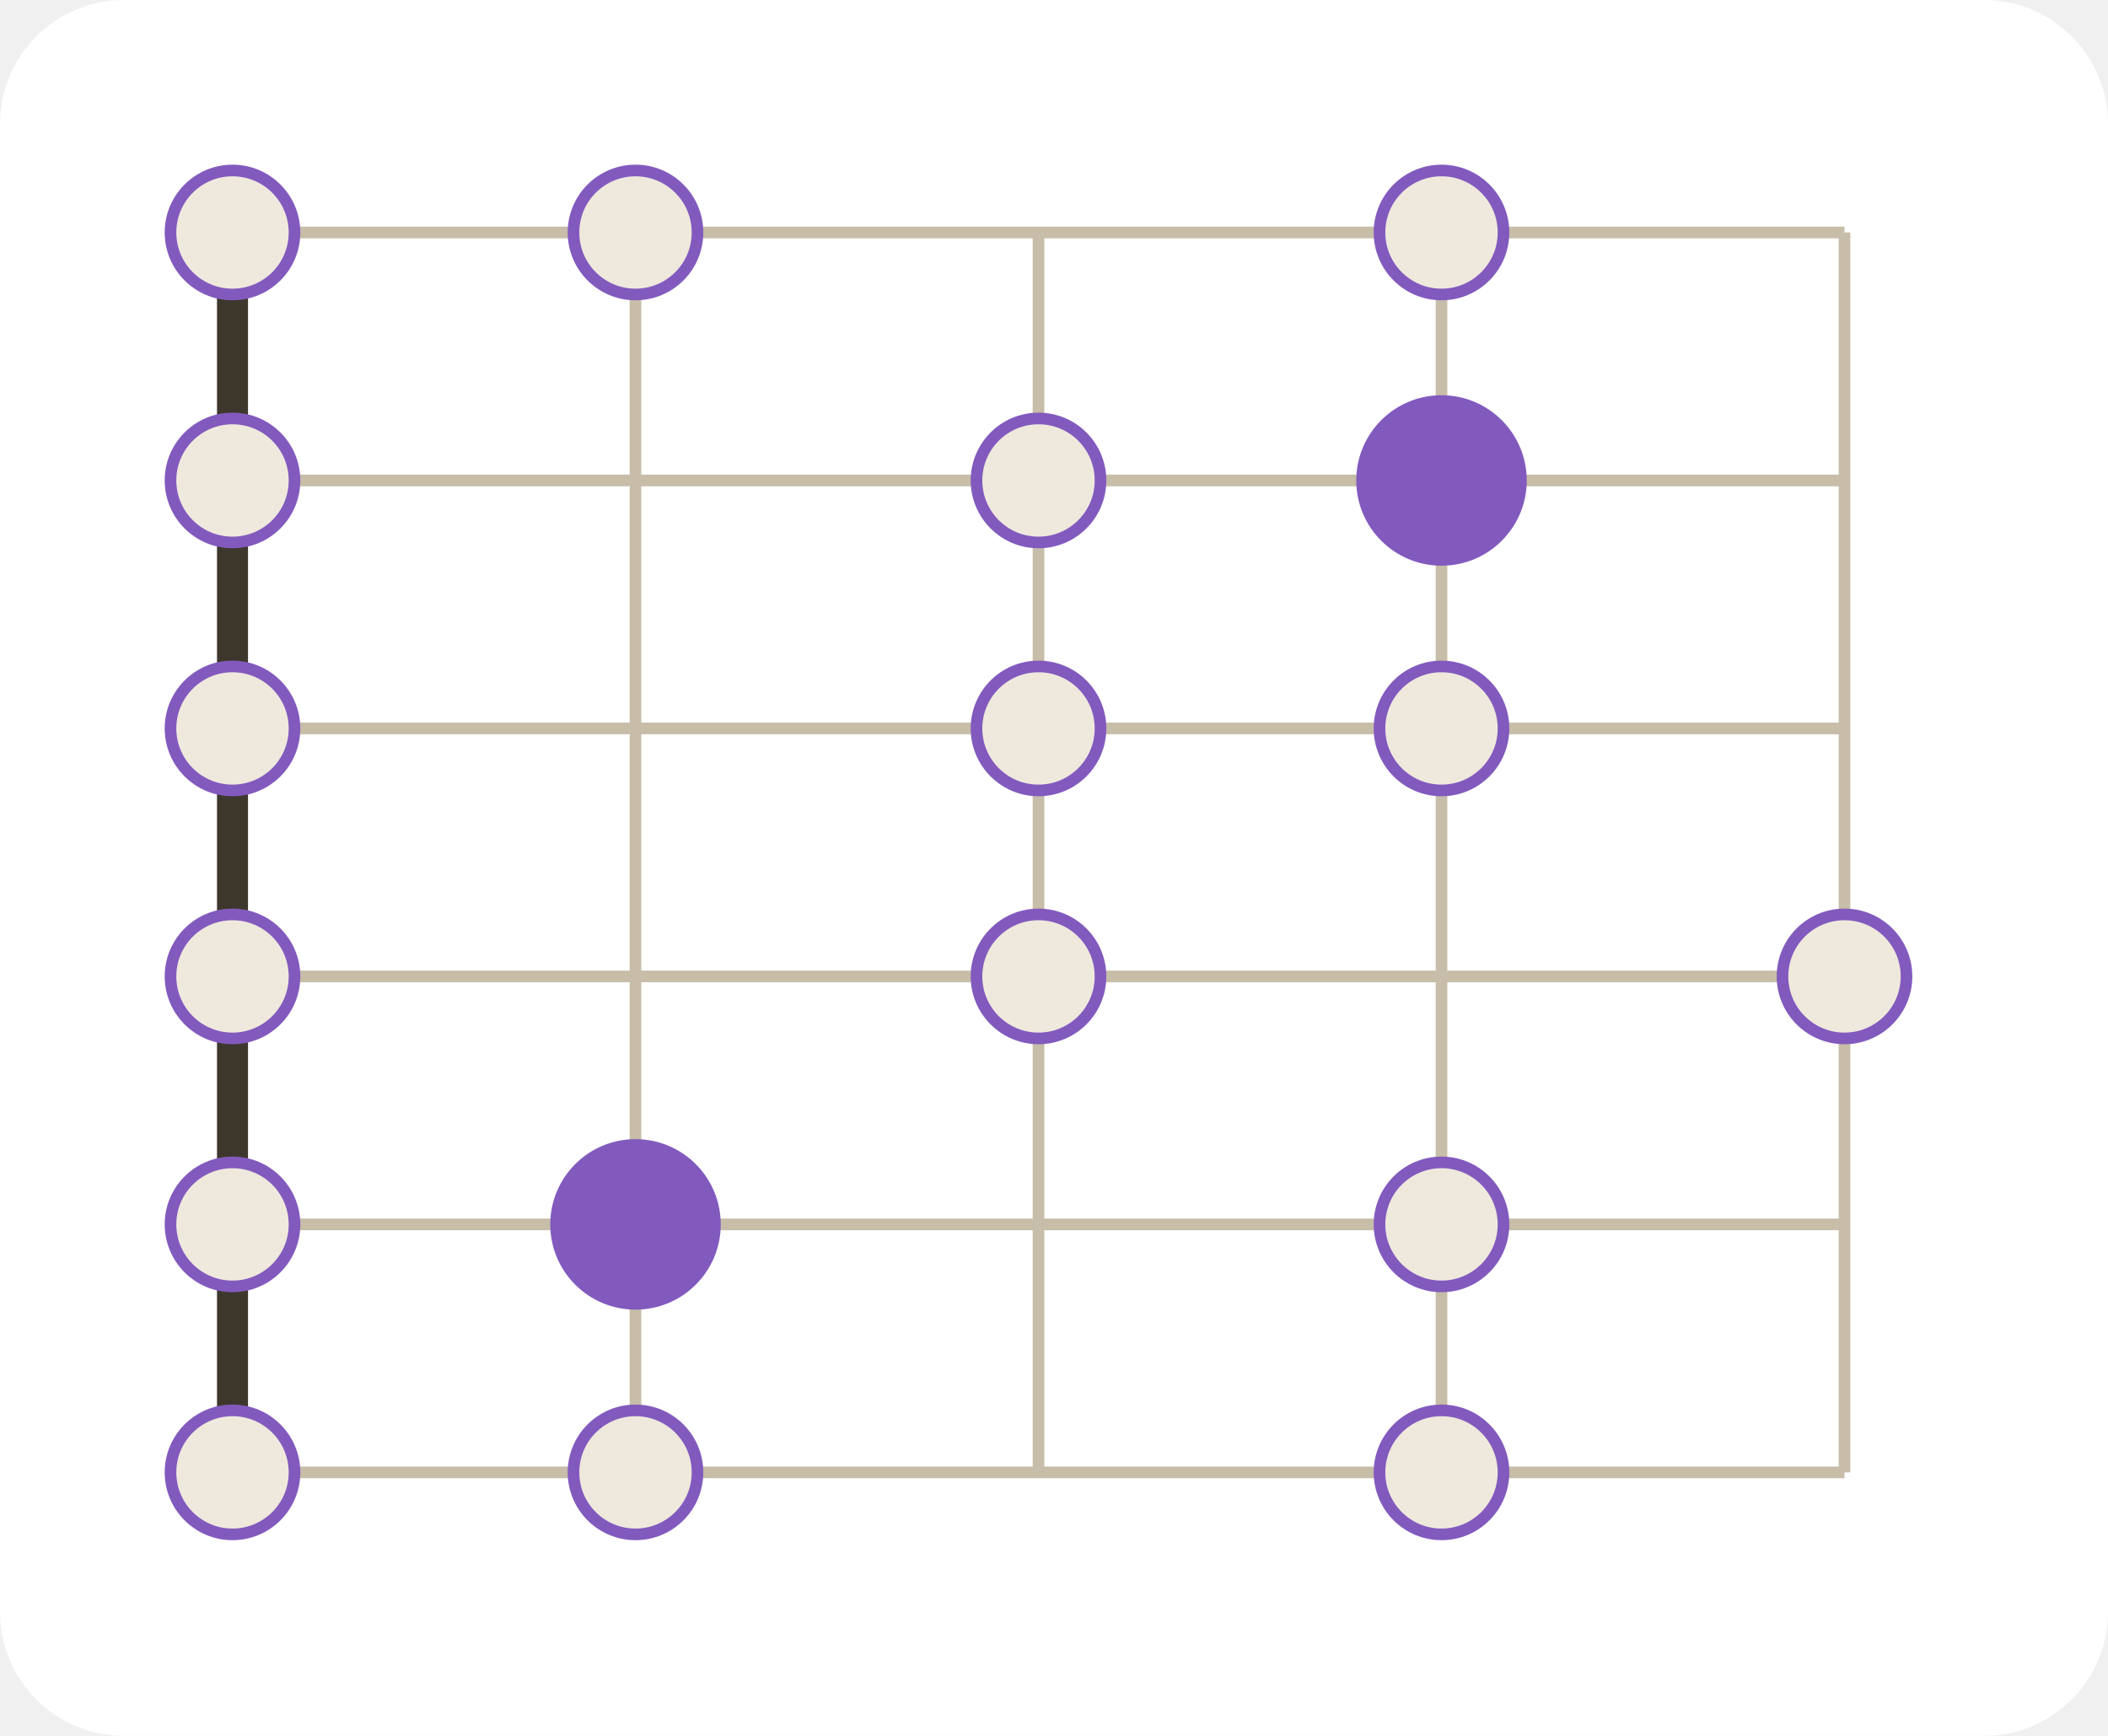
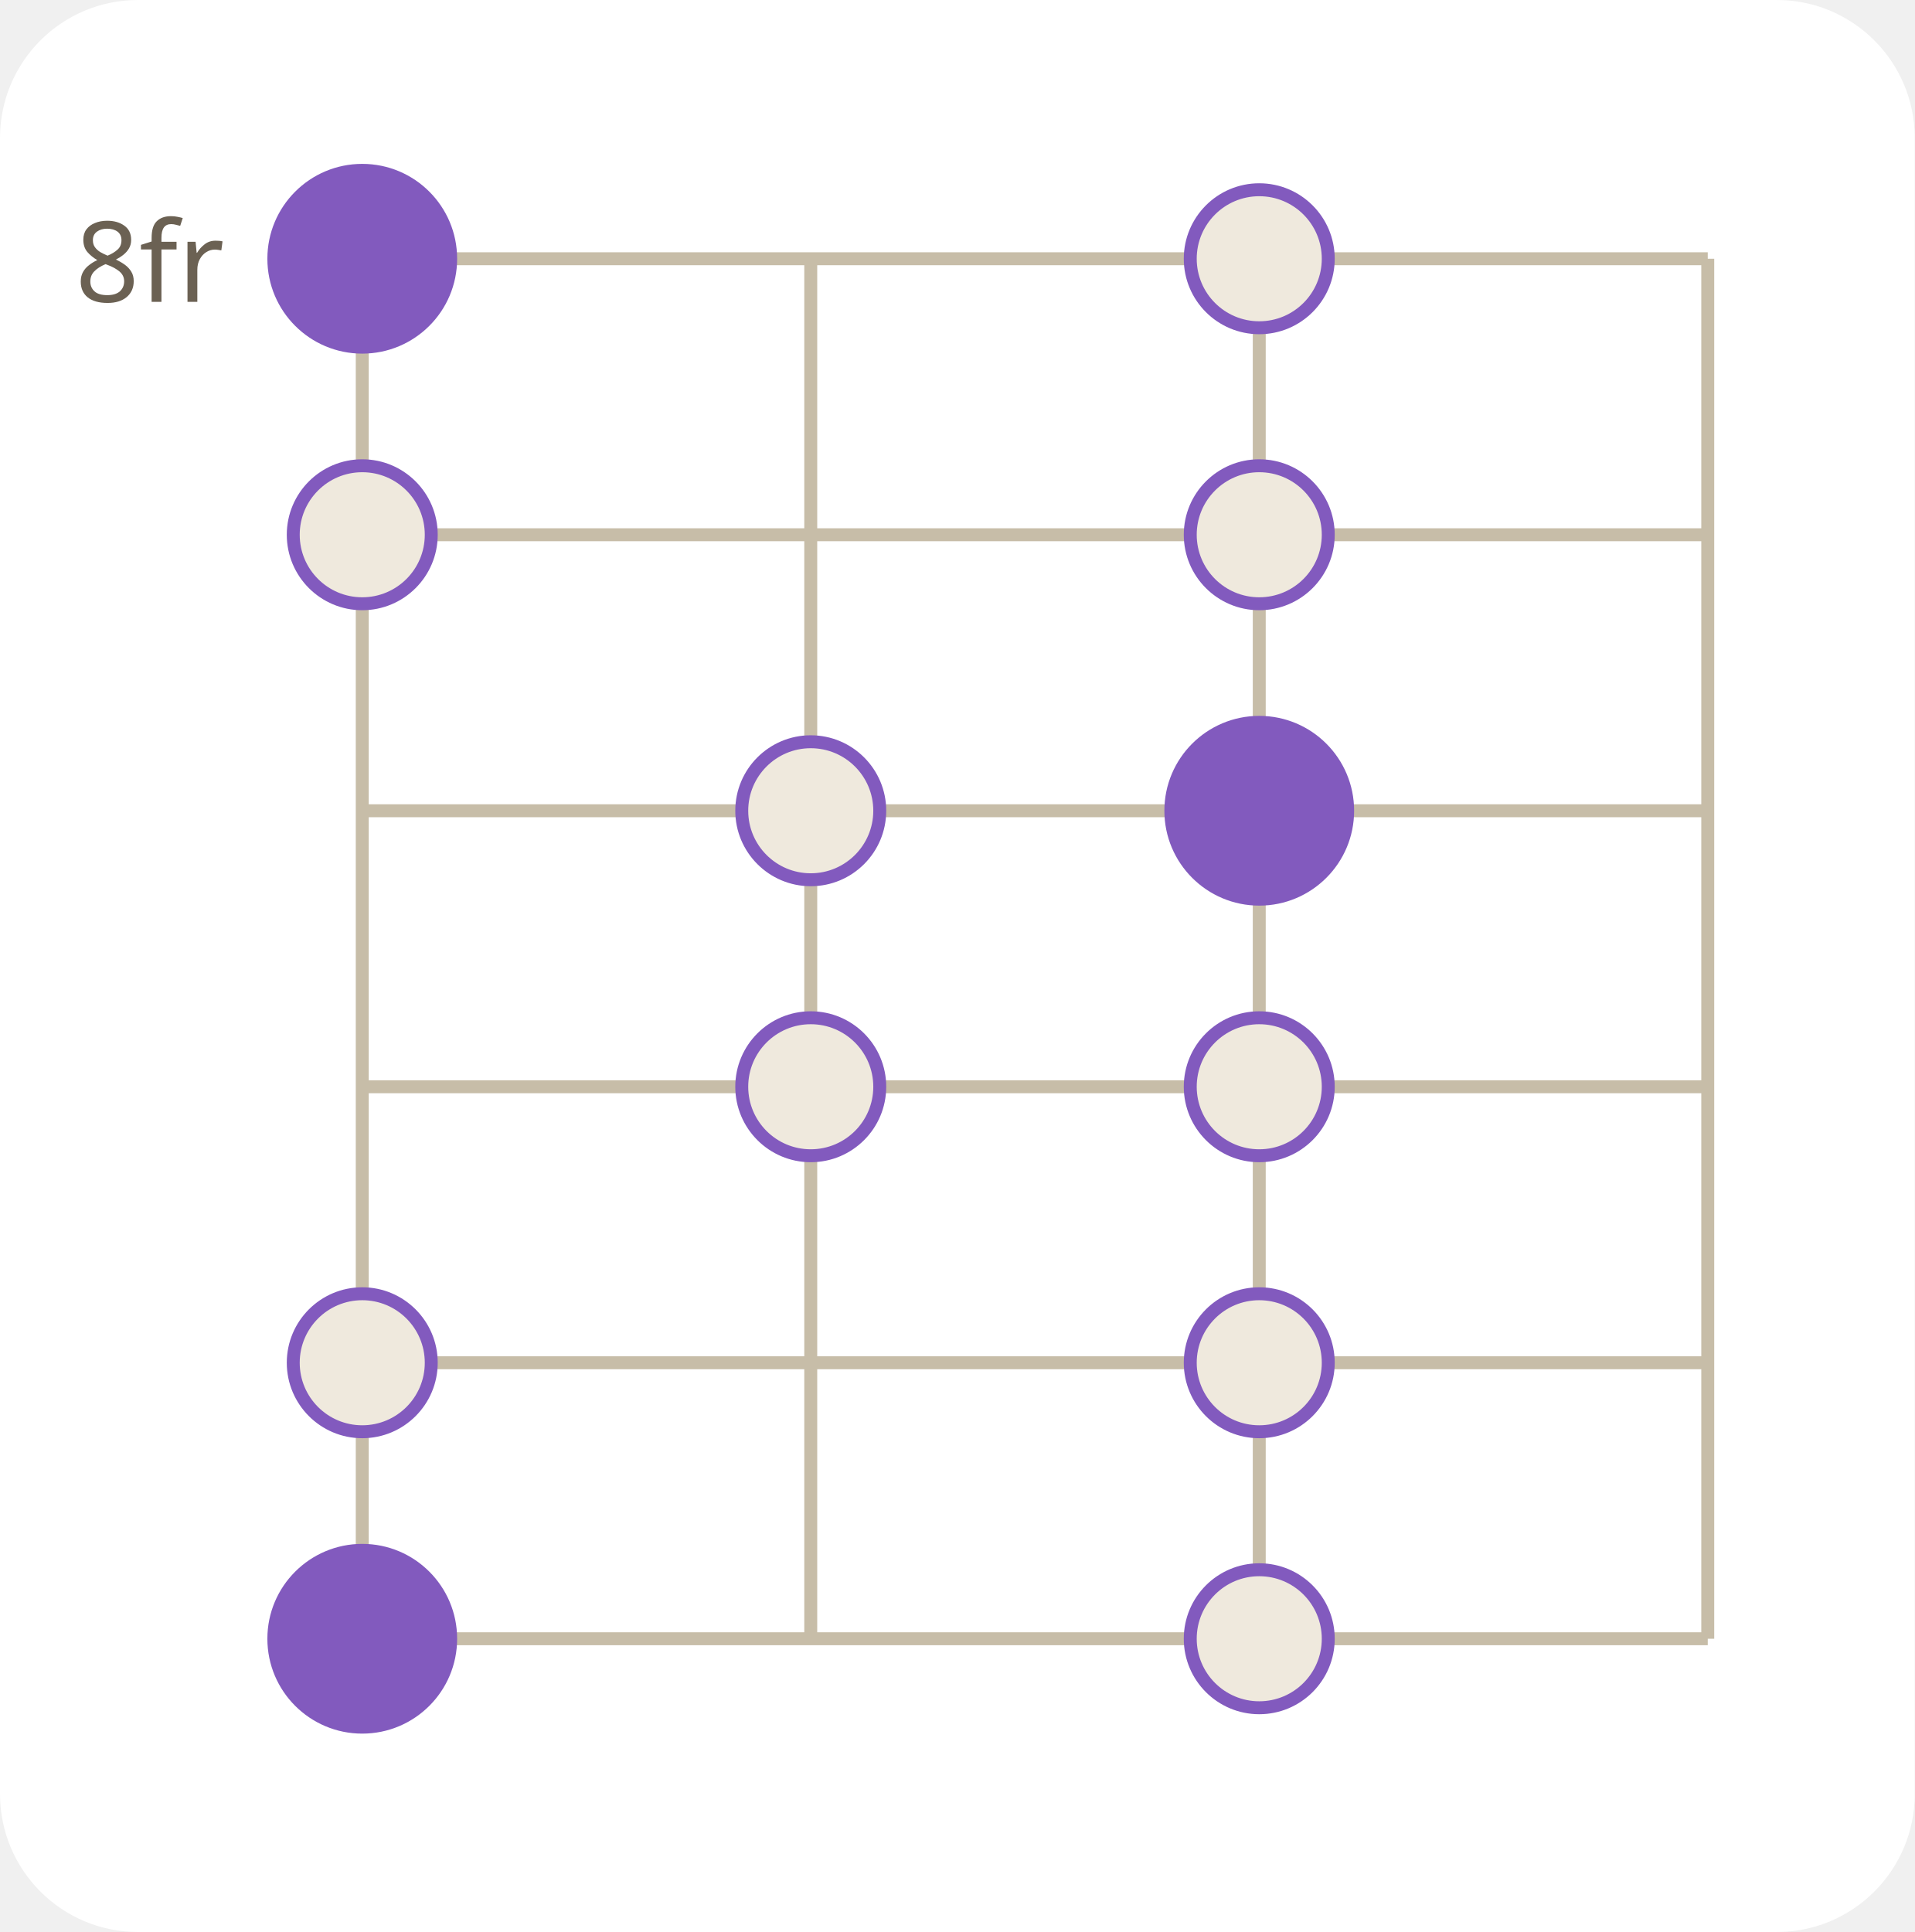
- <svg xmlns="http://www.w3.org/2000/svg" viewBox="0 0 272 224" width="272" height="224" role="img" aria-label="C major scale guitar scale diagram">
-   <rect x="0" y="0" width="272" height="224" rx="16" fill="#ffffff" />
-   <line x1="30" y1="30" x2="238" y2="30" stroke="#c7bda8" stroke-width="1.5" />
-   <line x1="30" y1="62" x2="238" y2="62" stroke="#c7bda8" stroke-width="1.5" />
-   <line x1="30" y1="94" x2="238" y2="94" stroke="#c7bda8" stroke-width="1.5" />
-   <line x1="30" y1="126" x2="238" y2="126" stroke="#c7bda8" stroke-width="1.5" />
-   <line x1="30" y1="158" x2="238" y2="158" stroke="#c7bda8" stroke-width="1.5" />
-   <line x1="30" y1="190" x2="238" y2="190" stroke="#c7bda8" stroke-width="1.5" />
-   <line x1="30" y1="30" x2="30" y2="190" stroke="#3d372c" stroke-width="4" />
-   <line x1="82" y1="30" x2="82" y2="190" stroke="#c7bda8" stroke-width="1.5" />
-   <line x1="134" y1="30" x2="134" y2="190" stroke="#c7bda8" stroke-width="1.5" />
-   <line x1="186" y1="30" x2="186" y2="190" stroke="#c7bda8" stroke-width="1.5" />
-   <line x1="238" y1="30" x2="238" y2="190" stroke="#c7bda8" stroke-width="1.5" />
-   <circle cx="30" cy="30" r="8" fill="#efe9dd" stroke="#825abe" stroke-width="1.5" />
-   <circle cx="82" cy="30" r="8" fill="#efe9dd" stroke="#825abe" stroke-width="1.5" />
-   <circle cx="186" cy="30" r="8" fill="#efe9dd" stroke="#825abe" stroke-width="1.5" />
-   <circle cx="30" cy="62" r="8" fill="#efe9dd" stroke="#825abe" stroke-width="1.5" />
-   <circle cx="134" cy="62" r="8" fill="#efe9dd" stroke="#825abe" stroke-width="1.5" />
-   <circle cx="186" cy="62" r="11" fill="#825abe" />
-   <circle cx="30" cy="94" r="8" fill="#efe9dd" stroke="#825abe" stroke-width="1.5" />
-   <circle cx="134" cy="94" r="8" fill="#efe9dd" stroke="#825abe" stroke-width="1.5" />
-   <circle cx="186" cy="94" r="8" fill="#efe9dd" stroke="#825abe" stroke-width="1.5" />
-   <circle cx="30" cy="126" r="8" fill="#efe9dd" stroke="#825abe" stroke-width="1.5" />
-   <circle cx="134" cy="126" r="8" fill="#efe9dd" stroke="#825abe" stroke-width="1.5" />
-   <circle cx="238" cy="126" r="8" fill="#efe9dd" stroke="#825abe" stroke-width="1.5" />
-   <circle cx="30" cy="158" r="8" fill="#efe9dd" stroke="#825abe" stroke-width="1.5" />
-   <circle cx="82" cy="158" r="11" fill="#825abe" />
-   <circle cx="186" cy="158" r="8" fill="#efe9dd" stroke="#825abe" stroke-width="1.5" />
-   <circle cx="30" cy="190" r="8" fill="#efe9dd" stroke="#825abe" stroke-width="1.5" />
-   <circle cx="82" cy="190" r="8" fill="#efe9dd" stroke="#825abe" stroke-width="1.5" />
-   <circle cx="186" cy="190" r="8" fill="#efe9dd" stroke="#825abe" stroke-width="1.5" />
+ <svg xmlns="http://www.w3.org/2000/svg" viewBox="0 0 222 224" width="222" height="224" role="img" aria-label="C major scale guitar scale diagram">
+   <rect x="0" y="0" width="222" height="224" rx="16" fill="#ffffff" />
+   <line x1="42" y1="30" x2="198" y2="30" stroke="#c7bda8" stroke-width="1.5" />
+   <line x1="42" y1="62" x2="198" y2="62" stroke="#c7bda8" stroke-width="1.5" />
+   <line x1="42" y1="94" x2="198" y2="94" stroke="#c7bda8" stroke-width="1.5" />
+   <line x1="42" y1="126" x2="198" y2="126" stroke="#c7bda8" stroke-width="1.5" />
+   <line x1="42" y1="158" x2="198" y2="158" stroke="#c7bda8" stroke-width="1.5" />
+   <line x1="42" y1="190" x2="198" y2="190" stroke="#c7bda8" stroke-width="1.5" />
+   <line x1="42" y1="30" x2="42" y2="190" stroke="#c7bda8" stroke-width="1.5" />
+   <line x1="94" y1="30" x2="94" y2="190" stroke="#c7bda8" stroke-width="1.5" />
+   <line x1="146" y1="30" x2="146" y2="190" stroke="#c7bda8" stroke-width="1.5" />
+   <line x1="198" y1="30" x2="198" y2="190" stroke="#c7bda8" stroke-width="1.5" />
+   <text x="26" y="35" text-anchor="end" font-family="system-ui, sans-serif" font-size="13" fill="#6b6153">8fr</text>
+   <circle cx="42" cy="30" r="11" fill="#825abe" />
+   <circle cx="146" cy="30" r="8" fill="#efe9dd" stroke="#825abe" stroke-width="1.5" />
+   <circle cx="42" cy="62" r="8" fill="#efe9dd" stroke="#825abe" stroke-width="1.5" />
+   <circle cx="146" cy="62" r="8" fill="#efe9dd" stroke="#825abe" stroke-width="1.5" />
+   <circle cx="94" cy="94" r="8" fill="#efe9dd" stroke="#825abe" stroke-width="1.5" />
+   <circle cx="146" cy="94" r="11" fill="#825abe" />
+   <circle cx="94" cy="126" r="8" fill="#efe9dd" stroke="#825abe" stroke-width="1.5" />
+   <circle cx="146" cy="126" r="8" fill="#efe9dd" stroke="#825abe" stroke-width="1.5" />
+   <circle cx="42" cy="158" r="8" fill="#efe9dd" stroke="#825abe" stroke-width="1.5" />
+   <circle cx="146" cy="158" r="8" fill="#efe9dd" stroke="#825abe" stroke-width="1.5" />
+   <circle cx="42" cy="190" r="11" fill="#825abe" />
+   <circle cx="146" cy="190" r="8" fill="#efe9dd" stroke="#825abe" stroke-width="1.5" />
</svg>
